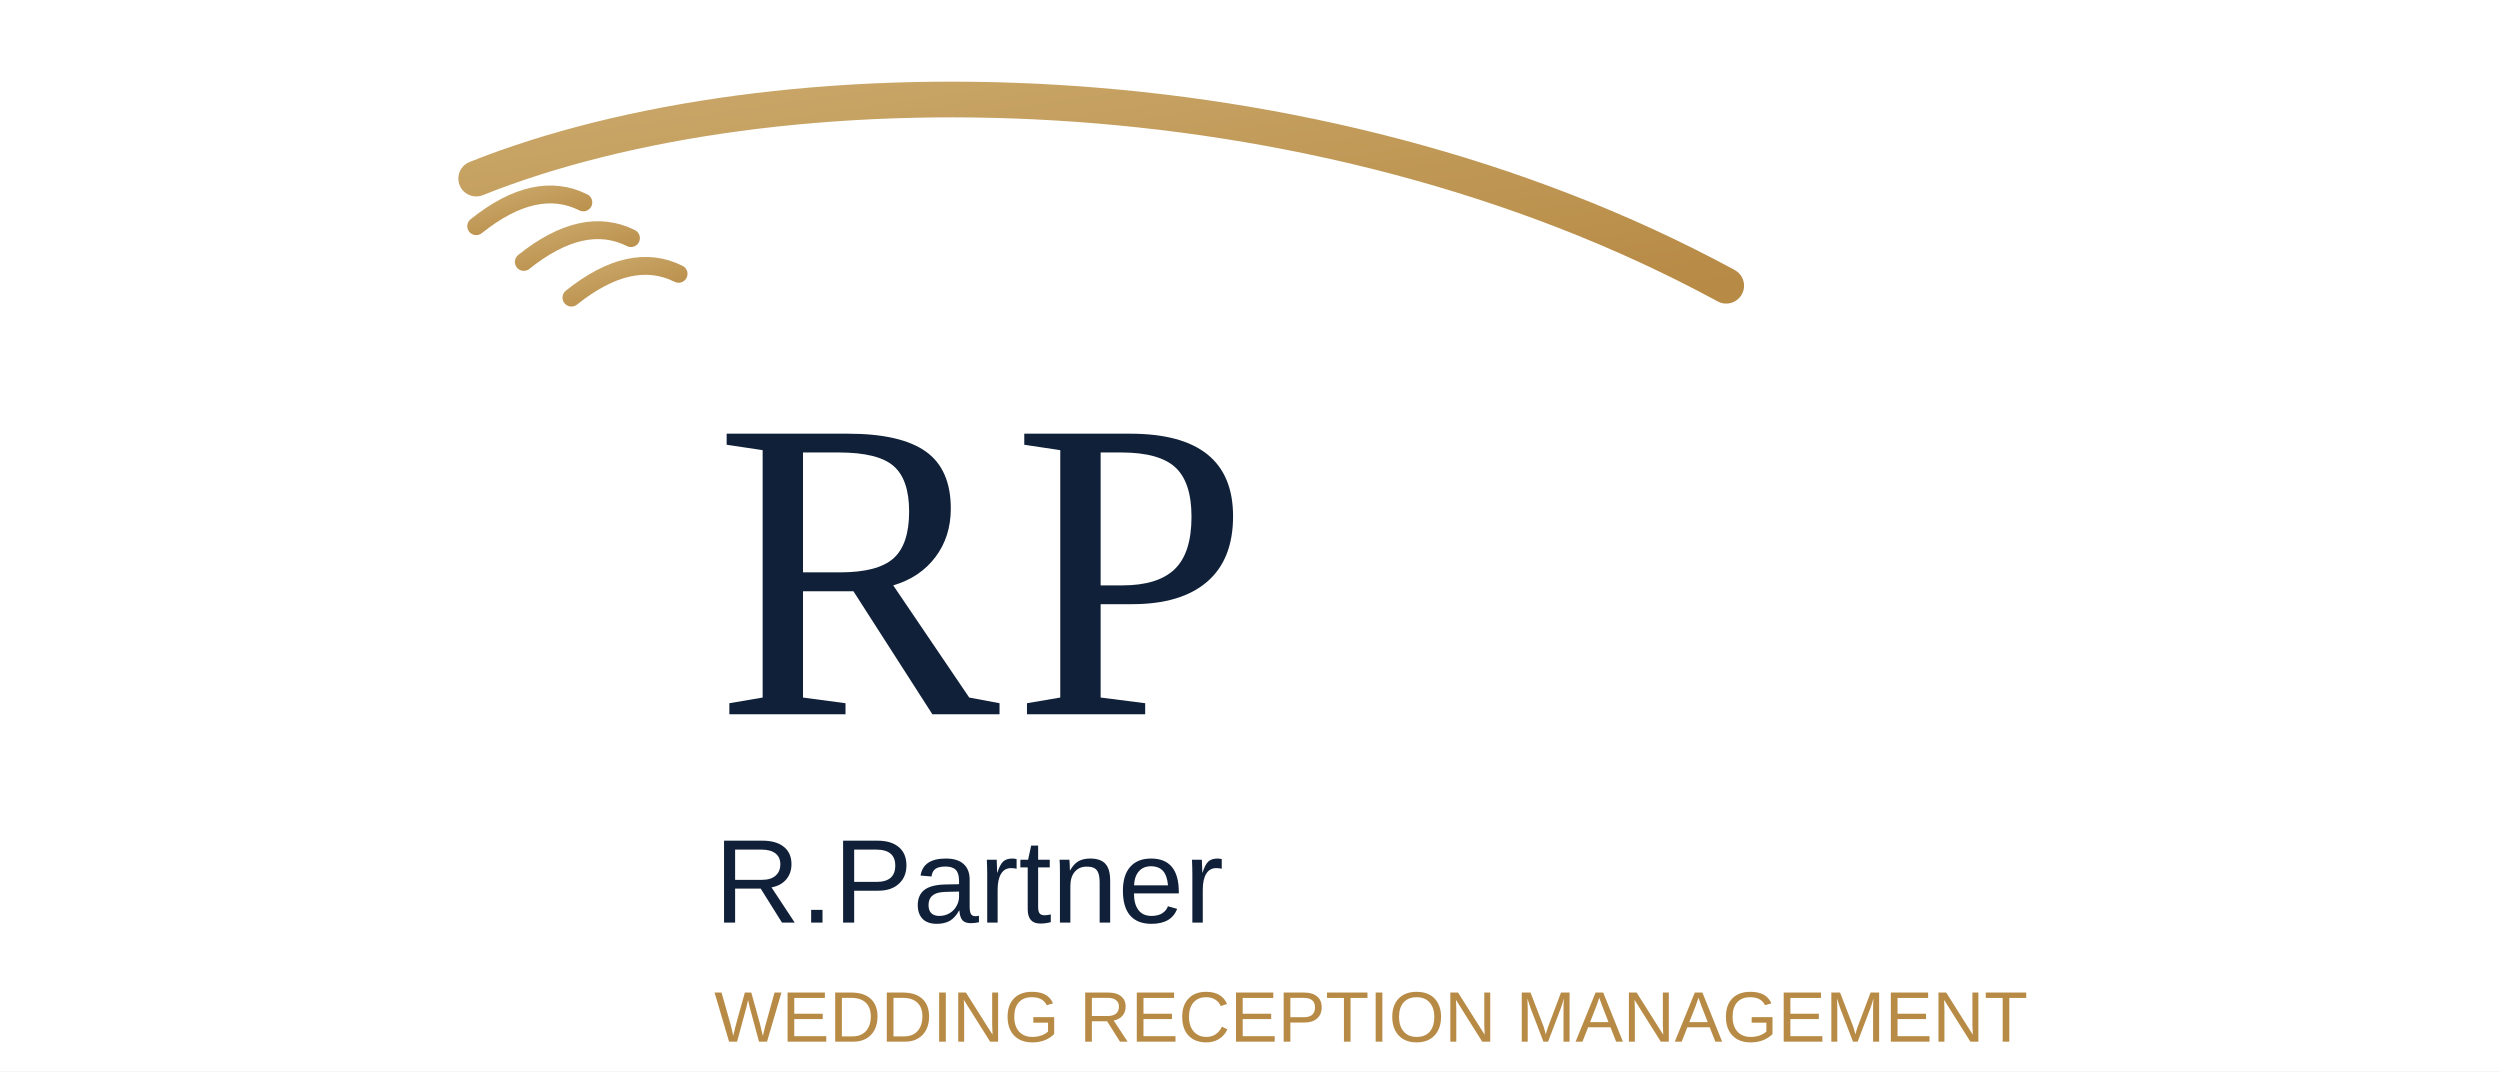
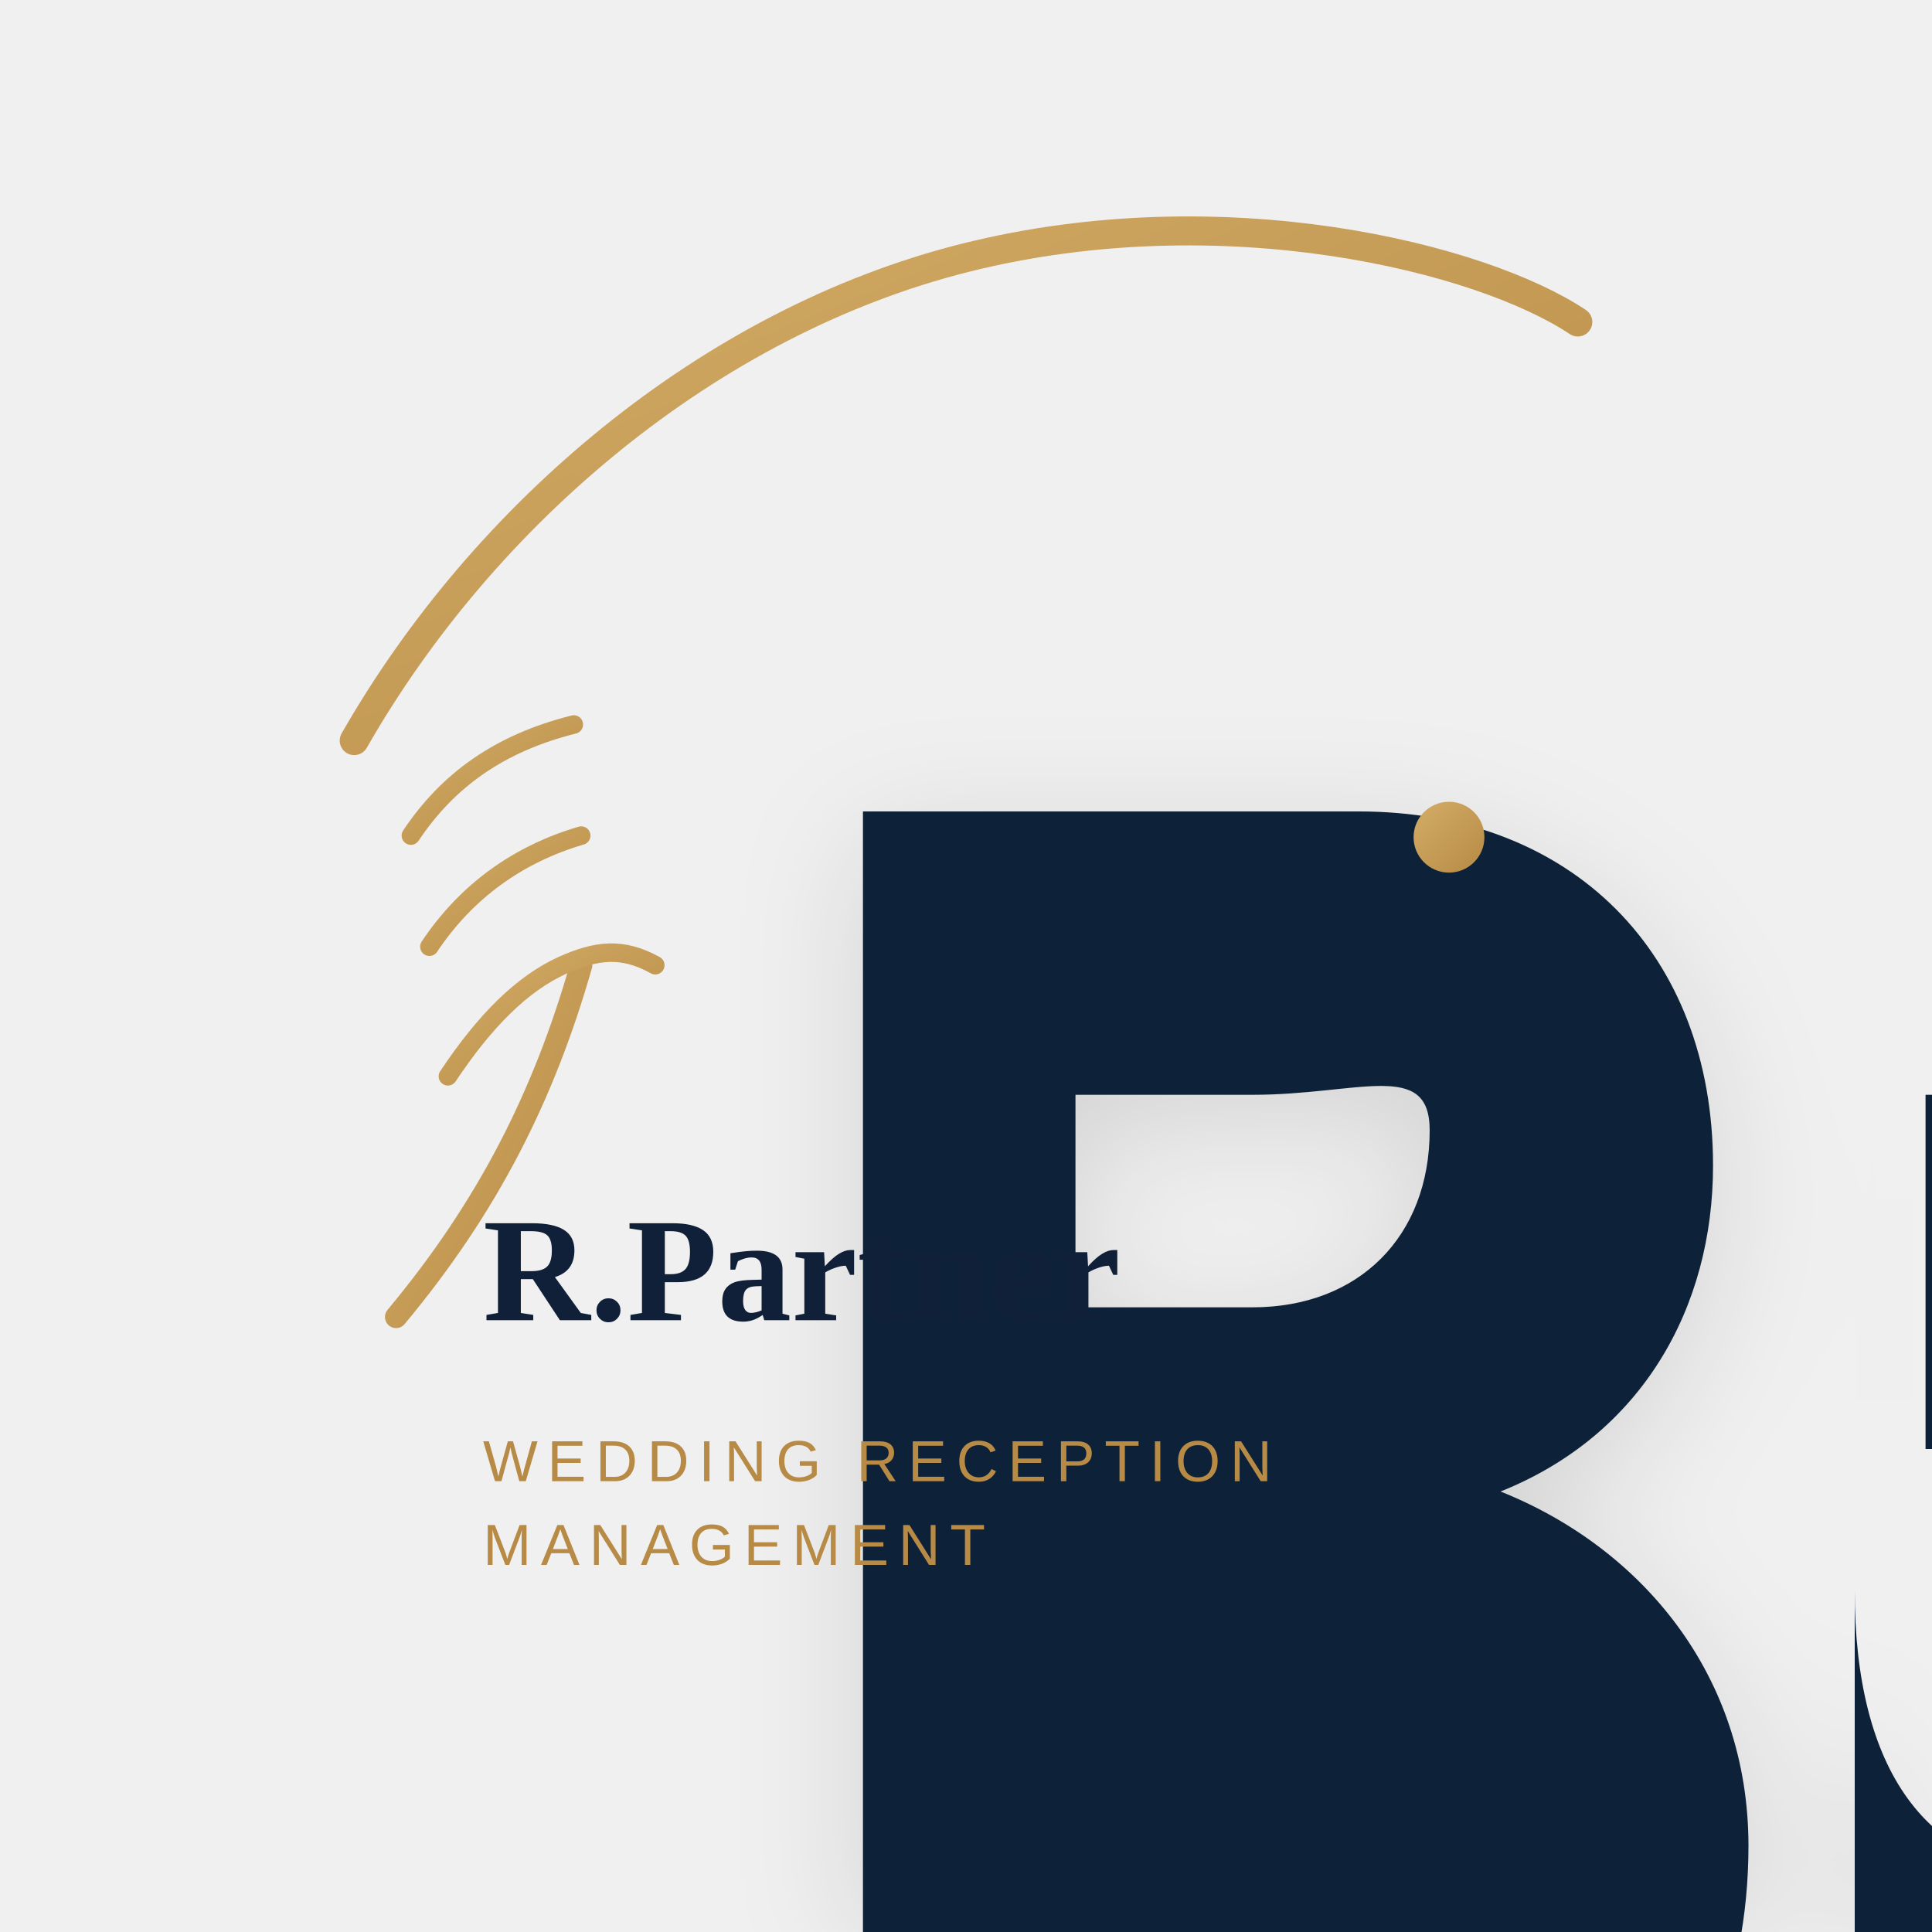
- <svg xmlns="http://www.w3.org/2000/svg" width="420" height="180" viewBox="0 0 420 180">
+ <svg xmlns="http://www.w3.org/2000/svg" width="1200" height="1200" viewBox="0 0 1200 1200" role="img" aria-label="R.Partner logo">
  <defs>
-     <linearGradient id="gold" x1="0%" x2="100%" y1="0%" y2="100%">
-       <stop offset="0%" stop-color="#caa86a" />
+     <linearGradient id="goldGrad" x1="0%" x2="100%" y1="0%" y2="100%">
+       <stop offset="0%" stop-color="#d3ad67" />
      <stop offset="100%" stop-color="#b78a45" />
    </linearGradient>
+     <filter id="softShadow" x="-50%" y="-50%" width="200%" height="200%">
+       <feDropShadow dx="0" dy="8" stdDeviation="18" flood-color="#000" flood-opacity="0.12" />
+     </filter>
  </defs>
-   <rect width="420" height="180" fill="#ffffff" />
-   <path d="M80,30 C130,10 220,10 290,48" stroke="url(#gold)" stroke-width="6" fill="none" stroke-linecap="round" />
-   <g transform="translate(70,28)" fill="none" stroke="url(#gold)" stroke-width="3" stroke-linecap="round">
-     <path d="M10 10 q10 -8 18 -4" />
-     <path d="M18 16 q10 -8 18 -4" />
-     <path d="M26 22 q10 -8 18 -4" />
+   <rect width="1200" height="1200" fill="none" />
+   <path d="M980 200 C920 160 760 120 600 160 C440 200 300 320 220 460" fill="none" stroke="url(#goldGrad)" stroke-width="18" stroke-linecap="round" stroke-linejoin="round" />
+   <g transform="translate(200,220) scale(1.15)" stroke="url(#goldGrad)" stroke-width="12" fill="none" stroke-linecap="round" stroke-linejoin="round">
+     <path d="M50 520 C120 450 150 380 140 330" opacity="0" />
+     <path d="M40 520 C90 460 120 400 140 330" />
+     <g stroke-width="10" transform="translate(10,-40)">
+       <path d="M58 430 C78 400 98 380 120 370 C138 362 152 360 170 370" />
+       <path d="M48 360 C68 330 96 310 130 300" />
+       <path d="M38 300 C58 270 86 250 126 240" />
+     </g>
  </g>
-   <text x="120" y="120" font-family="Times New Roman, serif" font-size="72" fill="#0f2038">R</text>
-   <text x="170" y="120" font-family="Times New Roman, serif" font-size="72" fill="#0f2038">P</text>
-   <text x="120" y="155" font-family="Arial, Noto Sans KR, sans-serif" font-size="20" fill="#0f2038">R.Partner</text>
-   <text x="120" y="175" font-family="Arial, Noto Sans KR, sans-serif" font-size="12" fill="#b78a45">WEDDING RECEPTION MANAGEMENT</text>
+   <g transform="translate(360,240) scale(2.2)" fill="#0f2038" filter="url(#softShadow)">
+     <path d="M80 420 L80 120 L220 120 C280 120 320 160 320 220 C320 260 300 296 260 312 C300 328 330 364 330 412 C330 492 270 540 210 540 L80 540 z M190 200 L140 200 L140 260 L190 260 C220 260 240 240 240 210 C240 190 220 200 190 200 z" />
+     <path d="M360 120 L360 540 L460 540 L460 420 L420 420 C380 420 360 390 360 340 L360 120 z M380 200 L420 200 C450 200 470 220 470 250 C470 280 450 300 420 300 L380 300 z" />
+   </g>
+   <circle cx="900" cy="520" r="22" fill="url(#goldGrad)" />
+   <g transform="translate(300,820)">
+     <text x="0" y="0" font-family="Georgia, 'Times New Roman', serif" font-size="92" fill="#0f2038" font-weight="700">R.Partner</text>
+   </g>
+   <g transform="translate(300,920)" fill="#b78a45">
+     <text x="0" y="0" font-family="Arial, 'Noto Sans KR', sans-serif" font-size="36" letter-spacing="6">WEDDING RECEPTION</text>
+     <text x="0" y="52" font-family="Arial, 'Noto Sans KR', sans-serif" font-size="36" letter-spacing="6">MANAGEMENT</text>
+   </g>
</svg>
